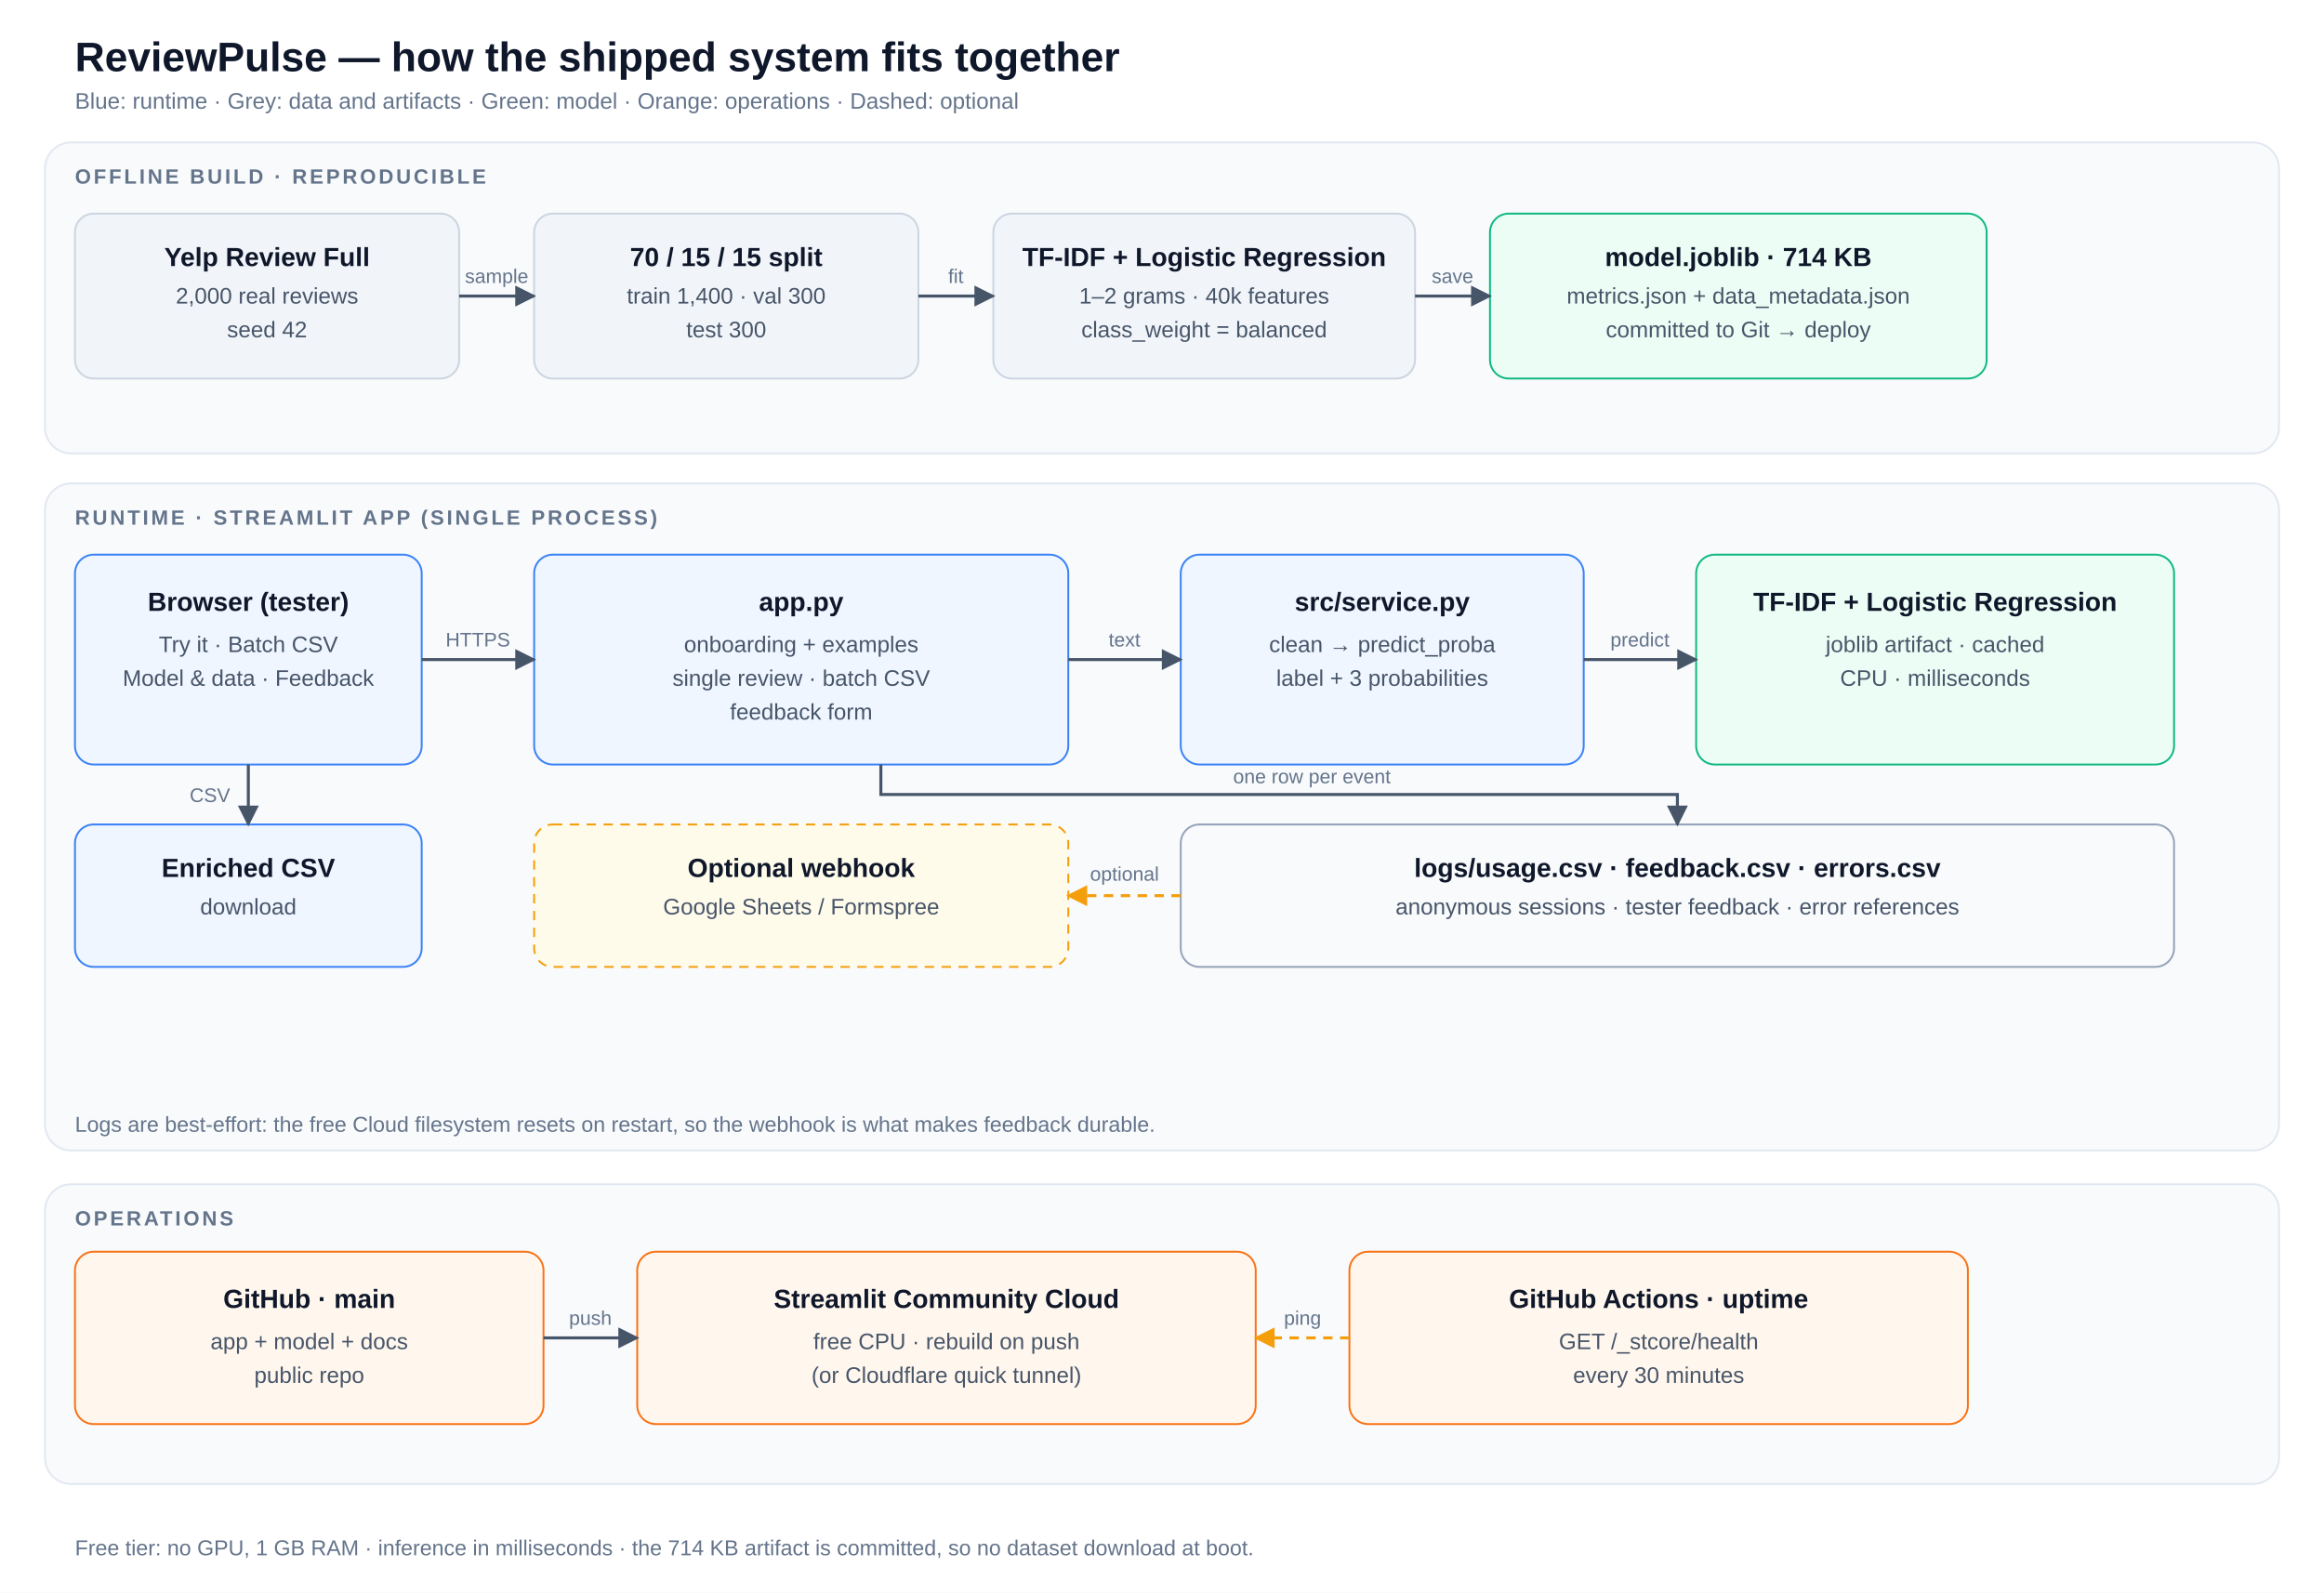
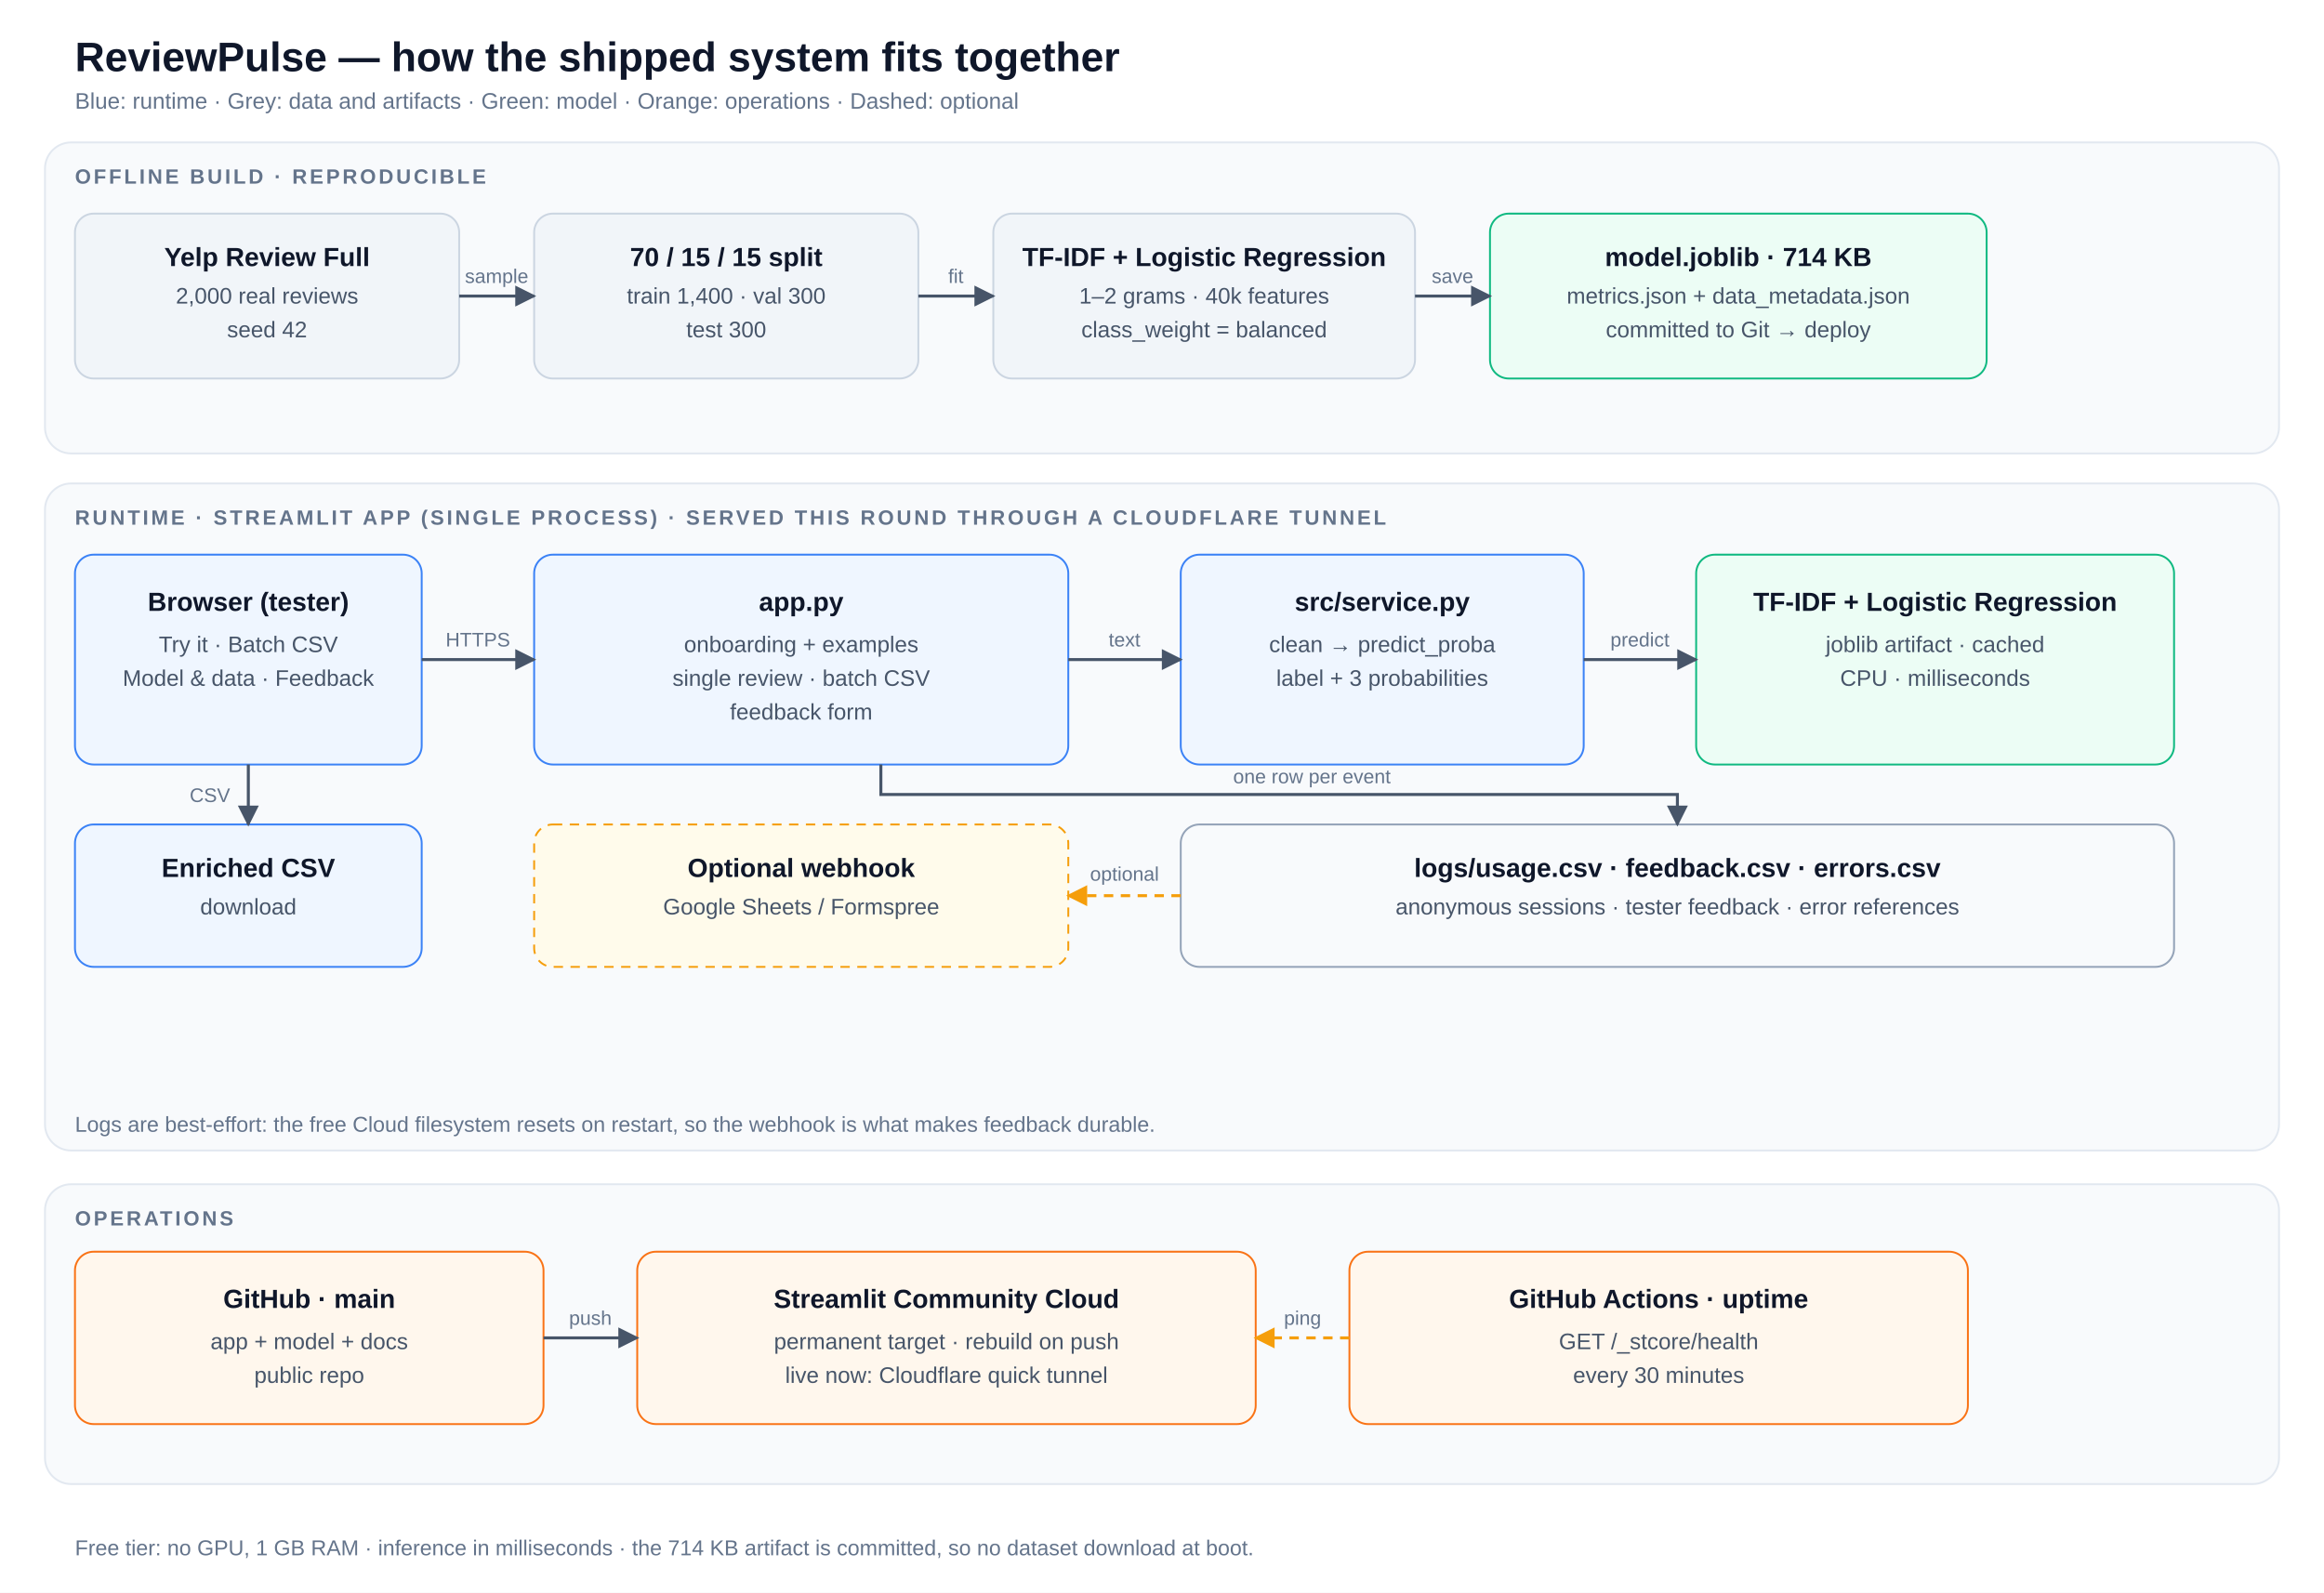
<svg xmlns="http://www.w3.org/2000/svg" width="1240" height="850" viewBox="0 0 1240 850" role="img" aria-labelledby="title desc">
  <style>
    .title { font: 700 22px "Segoe UI", Arial, sans-serif; fill: #0f172a; }
    .sub { font: 400 12px "Segoe UI", Arial, sans-serif; fill: #64748b; }
    .zone { font: 700 11px "Segoe UI", Arial, sans-serif; fill: #64748b; letter-spacing: 1.4px; }
    .box-title { font: 600 14px "Segoe UI", Arial, sans-serif; fill: #0f172a; }
    .box-line { font: 400 12px "Segoe UI", Arial, sans-serif; fill: #475569; }
    .arrow-label { font: 400 10.5px "Segoe UI", Arial, sans-serif; fill: #64748b; }
    .note { font: 400 11.5px "Segoe UI", Arial, sans-serif; fill: #64748b; }
  </style>
  <defs>
    <marker id="arrow" viewBox="0 0 10 10" refX="9" refY="5" markerWidth="7" markerHeight="7" orient="auto-start-reverse">
      <path d="M 0 0 L 10 5 L 0 10 z" fill="#475569" />
    </marker>
    <marker id="arrow-optional" viewBox="0 0 10 10" refX="9" refY="5" markerWidth="7" markerHeight="7" orient="auto-start-reverse">
      <path d="M 0 0 L 10 5 L 0 10 z" fill="#f59e0b" />
    </marker>
  </defs>
  <rect width="1240" height="850" fill="#ffffff" />
  <text class="title" x="40" y="38">ReviewPulse — how the shipped system fits together</text>
  <text class="sub" x="40" y="58">Blue: runtime · Grey: data and artifacts · Green: model · Orange: operations · Dashed: optional</text>
  <rect x="24" y="76" width="1192" height="166" rx="14" fill="#f8fafc" stroke="#e2e8f0" />
  <text class="zone" x="40" y="98">OFFLINE BUILD · REPRODUCIBLE</text>
  <rect x="40" y="114" width="205" height="88" rx="10" fill="#f1f5f9" stroke="#cbd5e1" />
  <text class="box-title" x="142.5" y="142" text-anchor="middle">Yelp Review Full</text>
  <text class="box-line" x="142.5" y="162" text-anchor="middle">2,000 real reviews</text>
  <text class="box-line" x="142.5" y="180" text-anchor="middle">seed 42</text>
  <rect x="285" y="114" width="205" height="88" rx="10" fill="#f1f5f9" stroke="#cbd5e1" />
  <text class="box-title" x="387.5" y="142" text-anchor="middle">70 / 15 / 15 split</text>
  <text class="box-line" x="387.5" y="162" text-anchor="middle">train 1,400 · val 300</text>
  <text class="box-line" x="387.5" y="180" text-anchor="middle">test 300</text>
  <rect x="530" y="114" width="225" height="88" rx="10" fill="#f1f5f9" stroke="#cbd5e1" />
  <text class="box-title" x="642.5" y="142" text-anchor="middle">TF-IDF + Logistic Regression</text>
  <text class="box-line" x="642.5" y="162" text-anchor="middle">1–2 grams · 40k features</text>
  <text class="box-line" x="642.5" y="180" text-anchor="middle">class_weight = balanced</text>
  <rect x="795" y="114" width="265" height="88" rx="10" fill="#ecfdf5" stroke="#10b981" />
  <text class="box-title" x="927.5" y="142" text-anchor="middle">model.joblib · 714 KB</text>
  <text class="box-line" x="927.5" y="162" text-anchor="middle">metrics.json + data_metadata.json</text>
  <text class="box-line" x="927.5" y="180" text-anchor="middle">committed to Git → deploy</text>
  <line x1="245" y1="158" x2="285" y2="158" stroke="#475569" stroke-width="1.6" marker-end="url(#arrow)" />
  <text class="arrow-label" x="265" y="151" text-anchor="middle">sample</text>
  <line x1="490" y1="158" x2="530" y2="158" stroke="#475569" stroke-width="1.6" marker-end="url(#arrow)" />
  <text class="arrow-label" x="510" y="151" text-anchor="middle">fit</text>
  <line x1="755" y1="158" x2="795" y2="158" stroke="#475569" stroke-width="1.6" marker-end="url(#arrow)" />
  <text class="arrow-label" x="775" y="151" text-anchor="middle">save</text>
  <rect x="24" y="258" width="1192" height="356" rx="14" fill="#f8fafc" stroke="#e2e8f0" />
-   <text class="zone" x="40" y="280">RUNTIME · STREAMLIT APP (SINGLE PROCESS)</text>
+   <text class="zone" x="40" y="280">RUNTIME · STREAMLIT APP (SINGLE PROCESS) · SERVED THIS ROUND THROUGH A CLOUDFLARE TUNNEL</text>
  <rect x="40" y="296" width="185" height="112" rx="10" fill="#eff6ff" stroke="#3b82f6" />
  <text class="box-title" x="132.5" y="326" text-anchor="middle">Browser (tester)</text>
  <text class="box-line" x="132.5" y="348" text-anchor="middle">Try it · Batch CSV</text>
  <text class="box-line" x="132.5" y="366" text-anchor="middle">Model &amp; data · Feedback</text>
  <rect x="285" y="296" width="285" height="112" rx="10" fill="#eff6ff" stroke="#3b82f6" />
  <text class="box-title" x="427.5" y="326" text-anchor="middle">app.py</text>
  <text class="box-line" x="427.5" y="348" text-anchor="middle">onboarding + examples</text>
  <text class="box-line" x="427.5" y="366" text-anchor="middle">single review · batch CSV</text>
  <text class="box-line" x="427.5" y="384" text-anchor="middle">feedback form</text>
  <rect x="630" y="296" width="215" height="112" rx="10" fill="#eff6ff" stroke="#3b82f6" />
  <text class="box-title" x="737.5" y="326" text-anchor="middle">src/service.py</text>
  <text class="box-line" x="737.5" y="348" text-anchor="middle">clean → predict_proba</text>
  <text class="box-line" x="737.5" y="366" text-anchor="middle">label + 3 probabilities</text>
  <rect x="905" y="296" width="255" height="112" rx="10" fill="#ecfdf5" stroke="#10b981" />
  <text class="box-title" x="1032.5" y="326" text-anchor="middle">TF-IDF + Logistic Regression</text>
  <text class="box-line" x="1032.5" y="348" text-anchor="middle">joblib artifact · cached</text>
  <text class="box-line" x="1032.5" y="366" text-anchor="middle">CPU · milliseconds</text>
  <line x1="225" y1="352" x2="285" y2="352" stroke="#475569" stroke-width="1.6" marker-end="url(#arrow)" />
  <text class="arrow-label" x="255" y="345" text-anchor="middle">HTTPS</text>
  <line x1="570" y1="352" x2="630" y2="352" stroke="#475569" stroke-width="1.6" marker-end="url(#arrow)" />
  <text class="arrow-label" x="600" y="345" text-anchor="middle">text</text>
  <line x1="845" y1="352" x2="905" y2="352" stroke="#475569" stroke-width="1.6" marker-end="url(#arrow)" />
  <text class="arrow-label" x="875" y="345" text-anchor="middle">predict</text>
  <rect x="40" y="440" width="185" height="76" rx="10" fill="#eff6ff" stroke="#3b82f6" />
  <text class="box-title" x="132.5" y="468" text-anchor="middle">Enriched CSV</text>
  <text class="box-line" x="132.5" y="488" text-anchor="middle">download</text>
  <rect x="285" y="440" width="285" height="76" rx="10" fill="#fffbeb" stroke="#f59e0b" stroke-dasharray="5 4" />
  <text class="box-title" x="427.5" y="468" text-anchor="middle">Optional webhook</text>
  <text class="box-line" x="427.5" y="488" text-anchor="middle">Google Sheets / Formspree</text>
  <rect x="630" y="440" width="530" height="76" rx="10" fill="#f8fafc" stroke="#94a3b8" />
  <text class="box-title" x="895" y="468" text-anchor="middle">logs/usage.csv · feedback.csv · errors.csv</text>
  <text class="box-line" x="895" y="488" text-anchor="middle">anonymous sessions · tester feedback · error references</text>
  <line x1="132.5" y1="408" x2="132.5" y2="440" stroke="#475569" stroke-width="1.6" marker-end="url(#arrow)" />
  <text class="arrow-label" x="112" y="428" text-anchor="middle">CSV</text>
  <polyline points="470,408 470,424 895,424 895,440" fill="none" stroke="#475569" stroke-width="1.6" marker-end="url(#arrow)" />
  <text class="arrow-label" x="700" y="418" text-anchor="middle">one row per event</text>
  <line x1="630" y1="478" x2="570" y2="478" stroke="#f59e0b" stroke-width="1.6" stroke-dasharray="5 4" marker-end="url(#arrow-optional)" />
  <text class="arrow-label" x="600" y="470" text-anchor="middle">optional</text>
  <text class="note" x="40" y="604">Logs are best-effort: the free Cloud filesystem resets on restart, so the webhook is what makes feedback durable.</text>
  <rect x="24" y="632" width="1192" height="160" rx="14" fill="#f8fafc" stroke="#e2e8f0" />
  <text class="zone" x="40" y="654">OPERATIONS</text>
  <rect x="40" y="668" width="250" height="92" rx="10" fill="#fff7ed" stroke="#f97316" />
  <text class="box-title" x="165" y="698" text-anchor="middle">GitHub · main</text>
  <text class="box-line" x="165" y="720" text-anchor="middle">app + model + docs</text>
  <text class="box-line" x="165" y="738" text-anchor="middle">public repo</text>
  <rect x="340" y="668" width="330" height="92" rx="10" fill="#fff7ed" stroke="#f97316" />
  <text class="box-title" x="505" y="698" text-anchor="middle">Streamlit Community Cloud</text>
-   <text class="box-line" x="505" y="720" text-anchor="middle">free CPU · rebuild on push</text>
-   <text class="box-line" x="505" y="738" text-anchor="middle">(or Cloudflare quick tunnel)</text>
+   <text class="box-line" x="505" y="720" text-anchor="middle">permanent target · rebuild on push</text>
+   <text class="box-line" x="505" y="738" text-anchor="middle">live now: Cloudflare quick tunnel</text>
  <rect x="720" y="668" width="330" height="92" rx="10" fill="#fff7ed" stroke="#f97316" />
  <text class="box-title" x="885" y="698" text-anchor="middle">GitHub Actions · uptime</text>
  <text class="box-line" x="885" y="720" text-anchor="middle">GET /_stcore/health</text>
  <text class="box-line" x="885" y="738" text-anchor="middle">every 30 minutes</text>
  <line x1="290" y1="714" x2="340" y2="714" stroke="#475569" stroke-width="1.6" marker-end="url(#arrow)" />
  <text class="arrow-label" x="315" y="707" text-anchor="middle">push</text>
  <line x1="720" y1="714" x2="670" y2="714" stroke="#f59e0b" stroke-width="1.6" stroke-dasharray="5 4" marker-end="url(#arrow-optional)" />
  <text class="arrow-label" x="695" y="707" text-anchor="middle">ping</text>
  <text class="note" x="40" y="830">Free tier: no GPU, 1 GB RAM · inference in milliseconds · the 714 KB artifact is committed, so no dataset download at boot.</text>
</svg>
